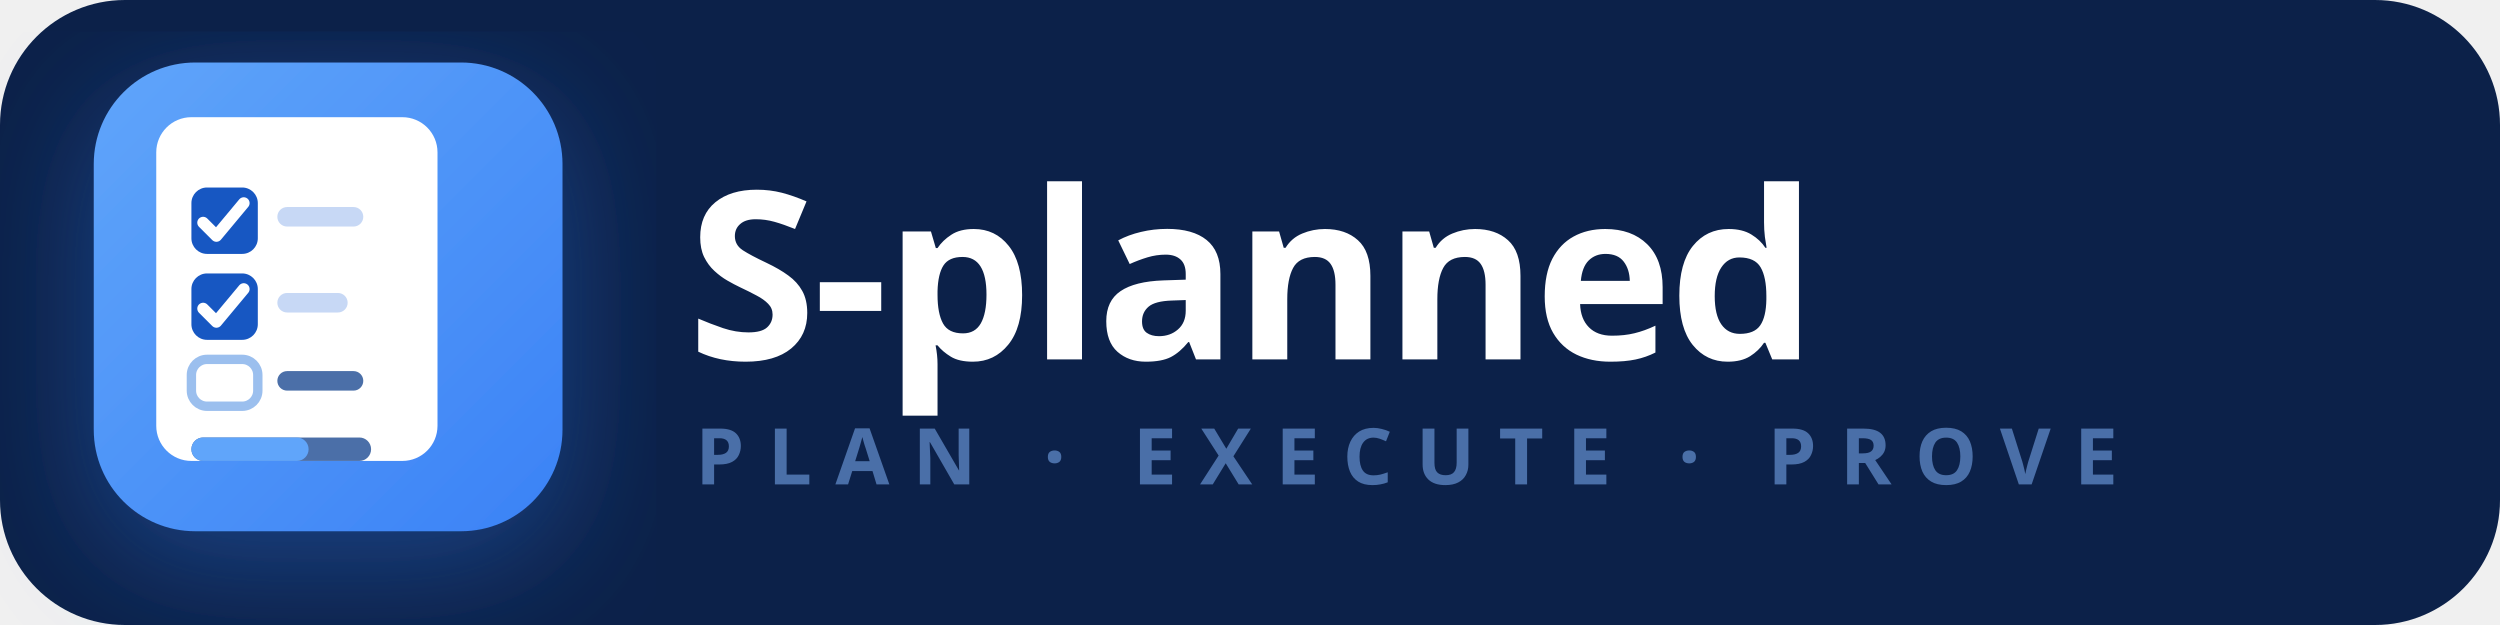
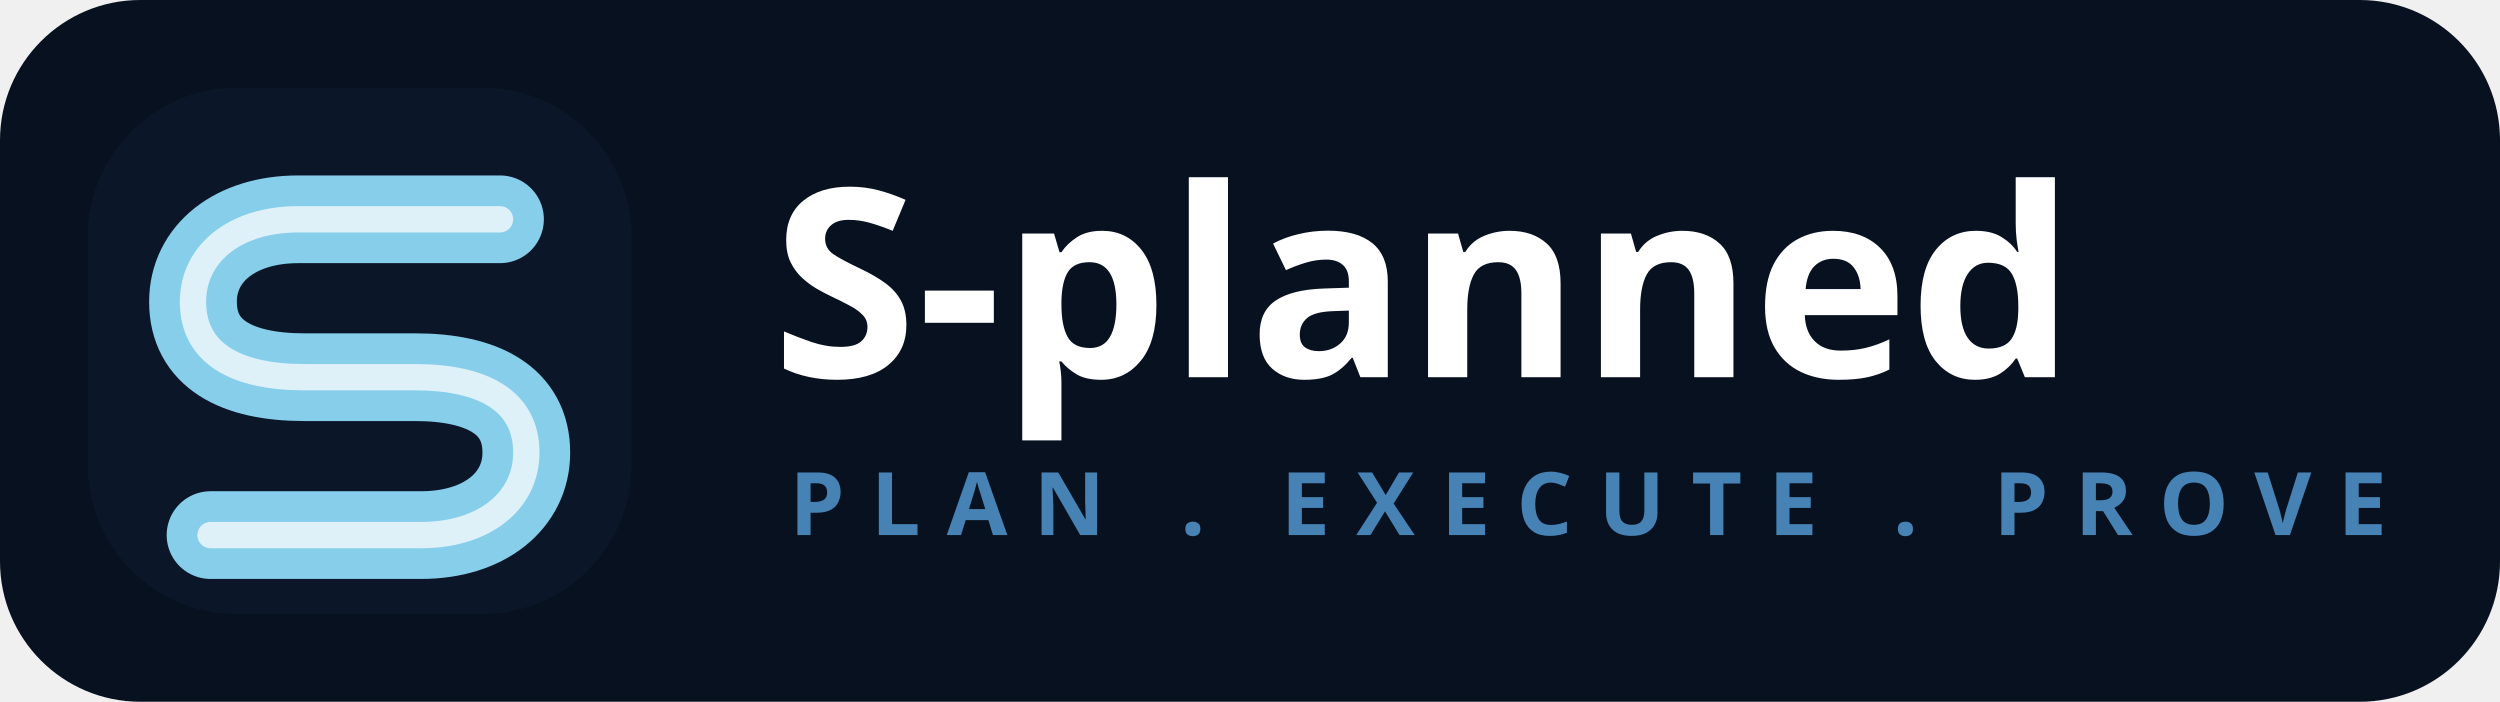
- <svg xmlns="http://www.w3.org/2000/svg" width="320" height="80" viewBox="0 0 320 80" role="img" aria-label="S-planned logo — dark variant">
+ <svg xmlns="http://www.w3.org/2000/svg" width="285" height="80" viewBox="0 0 285 80" role="img" aria-label="S-planned logo dark">
  <defs>
-     <linearGradient id="grad-icon-dark" x1="0%" y1="0%" x2="100%" y2="100%">
-       <stop offset="0%" stop-color="#60A5FA" />
-       <stop offset="100%" stop-color="#3B82F6" />
+     <linearGradient id="tile" x1="10" y1="10" x2="72" y2="70">
+       <stop offset="0" stop-color="#0B1628" />
+       <stop offset="1" stop-color="#142C52" />
    </linearGradient>
-     <filter id="shadow-dark" x="-20%" y="-20%" width="140%" height="140%">
-       <feDropShadow dx="0" dy="4" stdDeviation="8" flood-color="#3B82F6" flood-opacity="0.35" />
-     </filter>
+     <linearGradient id="ribbon" x1="26" y1="20" x2="60" y2="60">
+       <stop offset="0" stop-color="#87CEEB" />
+       <stop offset="0.52" stop-color="#4682B4" />
+       <stop offset="1" stop-color="#191970" />
+     </linearGradient>
  </defs>
-   <rect width="320" height="80" rx="16" fill="#0C2149" />
-   <rect x="12" y="8" width="60" height="60" rx="13" fill="url(#grad-icon-dark)" filter="url(#shadow-dark)" />
-   <rect x="20" y="15" width="36" height="44" rx="4.5" fill="white" />
-   <rect x="24.5" y="24" width="8.5" height="8.5" rx="2" fill="#1757C2" />
-   <path d="M26 28.5L27.7 30.2L31.2 26" fill="none" stroke="white" stroke-width="1.5" stroke-linecap="round" stroke-linejoin="round" />
-   <rect x="35.5" y="26.5" width="11" height="2.5" rx="1.25" fill="#C7D8F5" />
-   <rect x="24.5" y="35" width="8.5" height="8.5" rx="2" fill="#1757C2" />
-   <path d="M26 39.5L27.7 41.2L31.2 37" fill="none" stroke="white" stroke-width="1.5" stroke-linecap="round" stroke-linejoin="round" />
-   <rect x="35.5" y="37.5" width="9" height="2.5" rx="1.25" fill="#C7D8F5" />
-   <rect x="24.5" y="46" width="8.5" height="6" rx="2" fill="none" stroke="#9BBFEE" stroke-width="1.2" />
-   <rect x="35.5" y="47.5" width="11" height="2.5" rx="1.25" fill="#4B6FA8" />
-   <rect x="24.5" y="56" width="23" height="3" rx="1.5" fill="#4B6FA8" />
-   <rect x="24.5" y="56" width="15" height="3" rx="1.5" fill="#60A5FA" />
-   <text x="88" y="46" font-family="'Nunito','Segoe UI',system-ui,sans-serif" font-size="30" font-weight="800" fill="white" letter-spacing="-0.5">S-planned</text>
-   <text x="89" y="62" font-family="'Nunito','Segoe UI',system-ui,sans-serif" font-size="10" font-weight="700" fill="#4A6FA8" letter-spacing="3">PLAN · EXECUTE · PROVE</text>
+   <rect width="285" height="80" rx="16" fill="#07111F" />
+   <rect x="10" y="10" width="62" height="60" rx="17" fill="url(#tile)" />
+   <path d="M57 25H34C26.8 25 22 28.9 22 34.4C22 40.3 26.9 43 34.7 43H47.3C55.1 43 60 45.7 60 51.6C60 57.1 55.2 61 48 61H24" fill="none" stroke="url(#ribbon)" stroke-width="10" stroke-linecap="round" stroke-linejoin="round" />
+   <path d="M57 25H34C26.8 25 22 28.9 22 34.4C22 40.3 26.9 43 34.7 43H47.3C55.1 43 60 45.7 60 51.6C60 57.1 55.2 61 48 61H24" fill="none" stroke="#FFFFFF" stroke-opacity="0.72" stroke-width="3" stroke-linecap="round" stroke-linejoin="round" />
+   <text x="88" y="43" font-family="'Nunito','Segoe UI',system-ui,sans-serif" font-size="30" font-weight="800" fill="#FFFFFF">S-planned</text>
+   <text x="90" y="61" font-family="'Nunito','Segoe UI',system-ui,sans-serif" font-size="10" font-weight="800" fill="#4682B4" letter-spacing="3">PLAN . EXECUTE . PROVE</text>
</svg>
